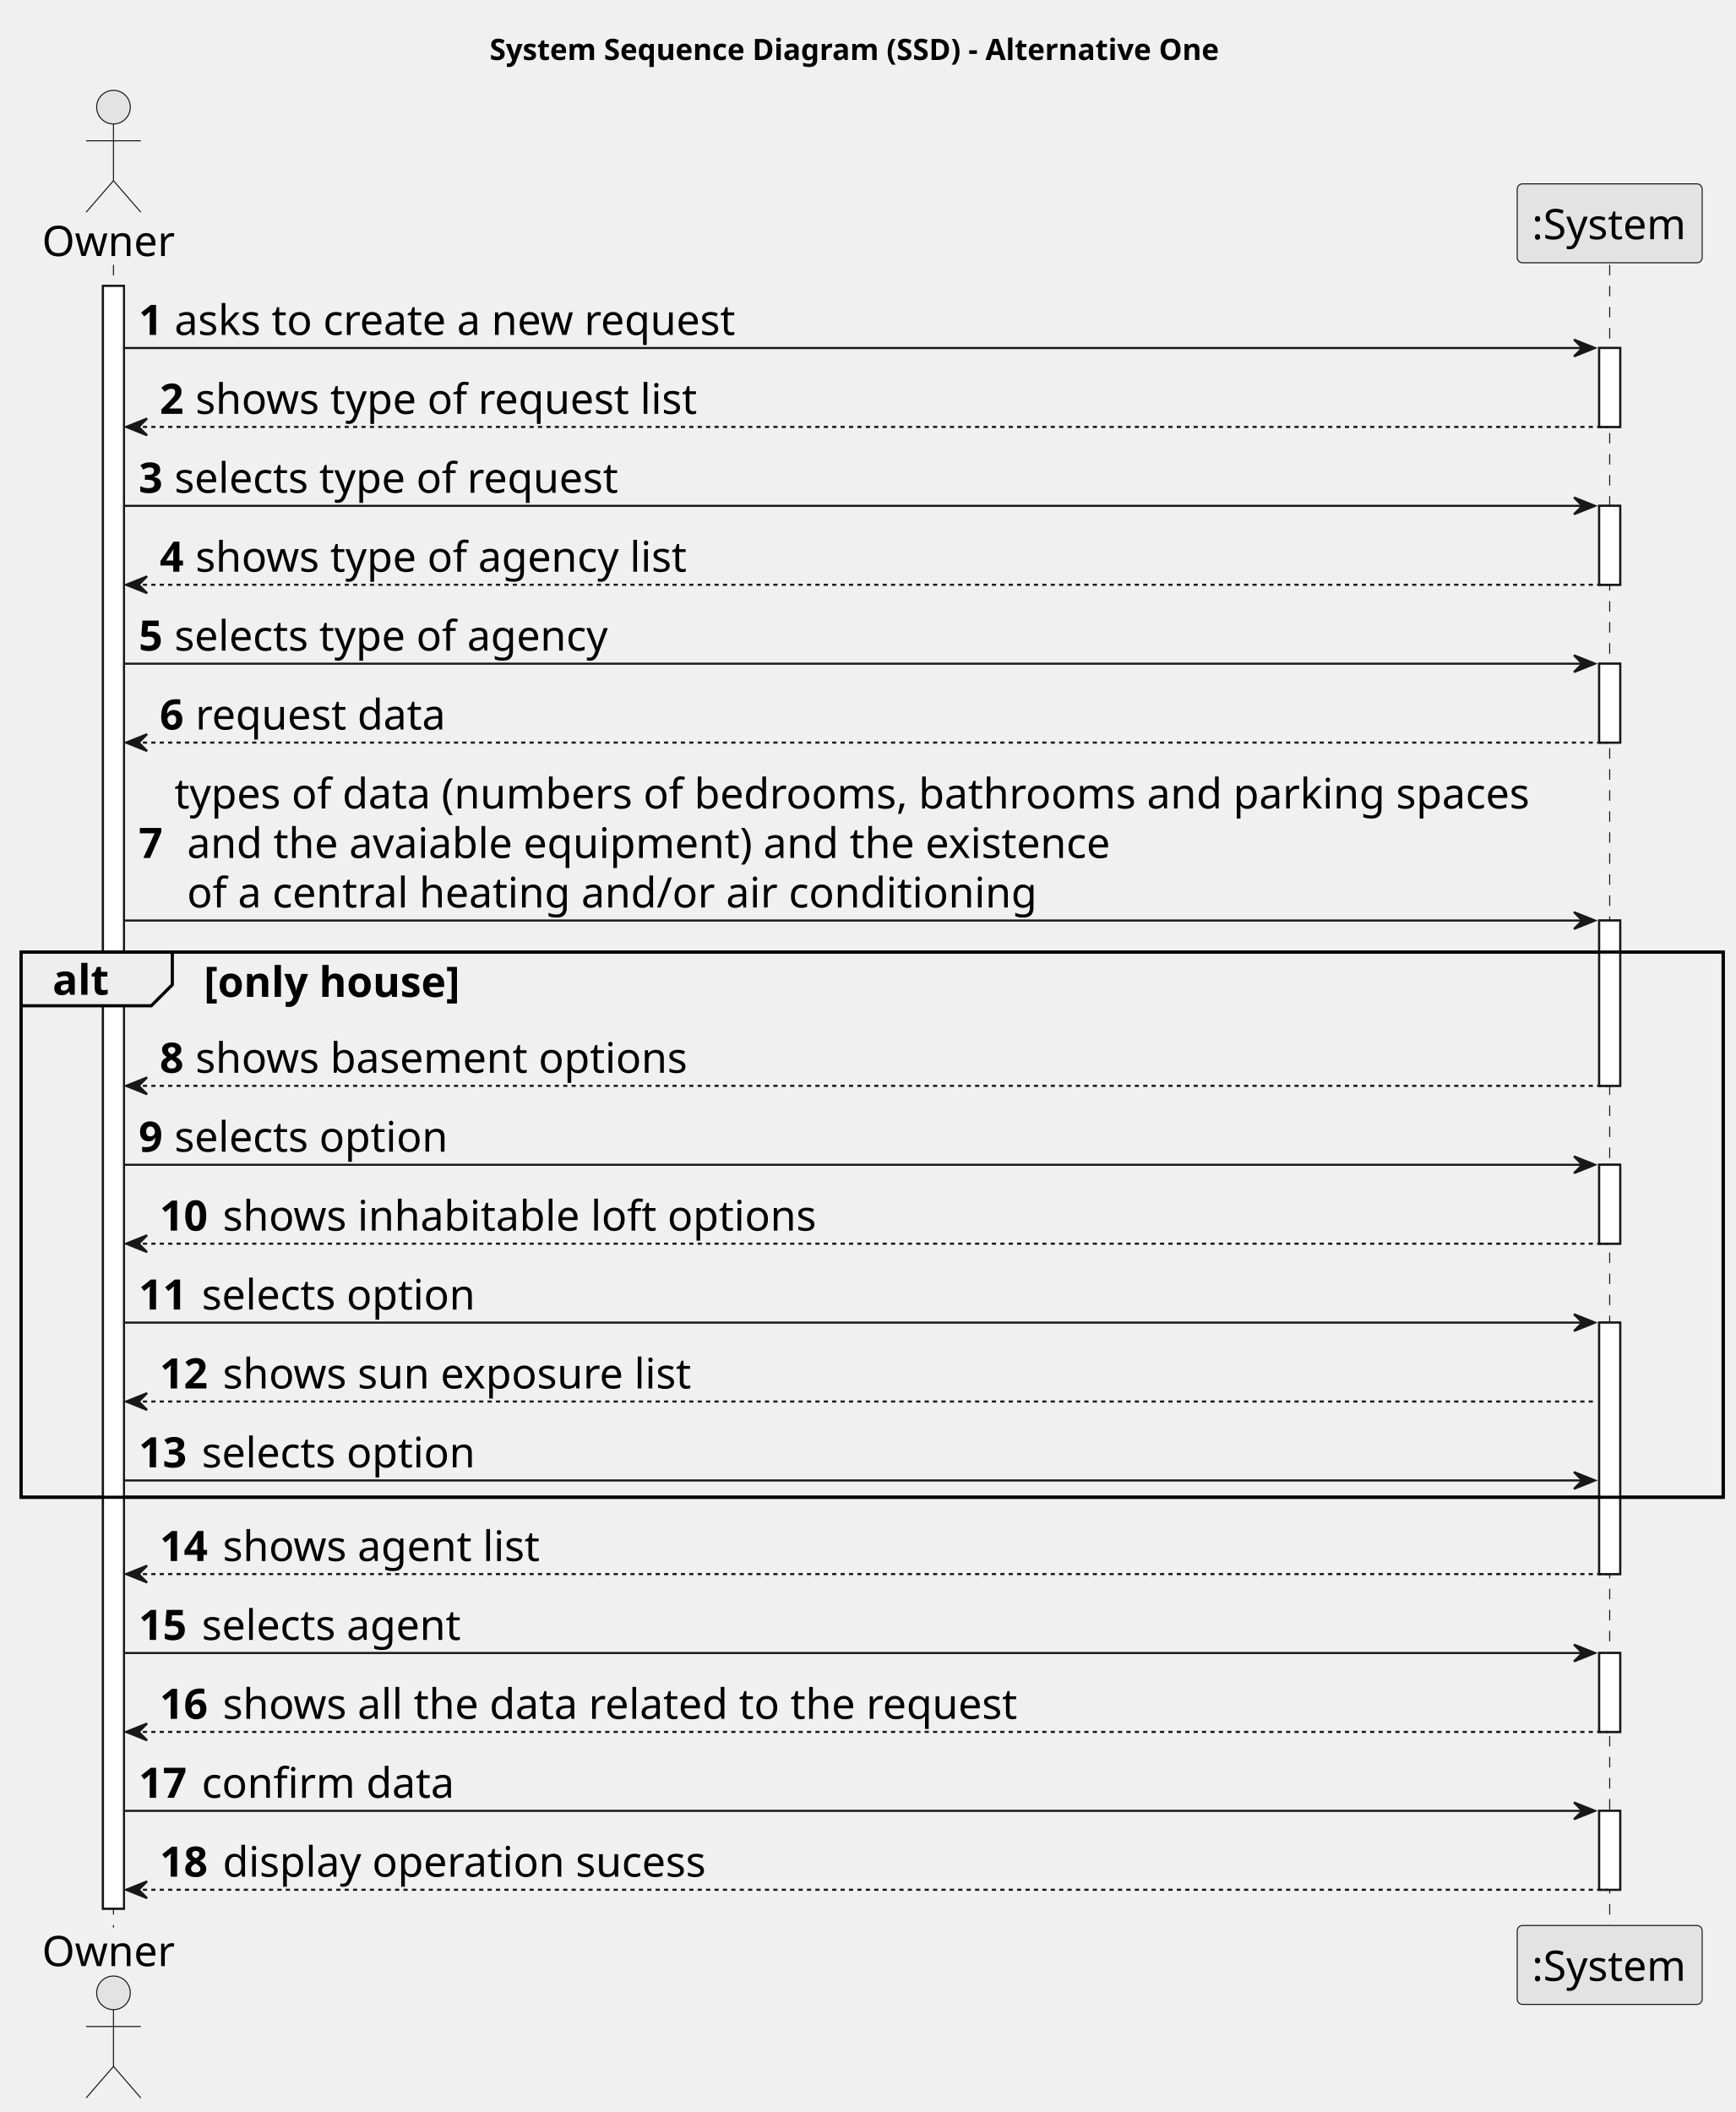
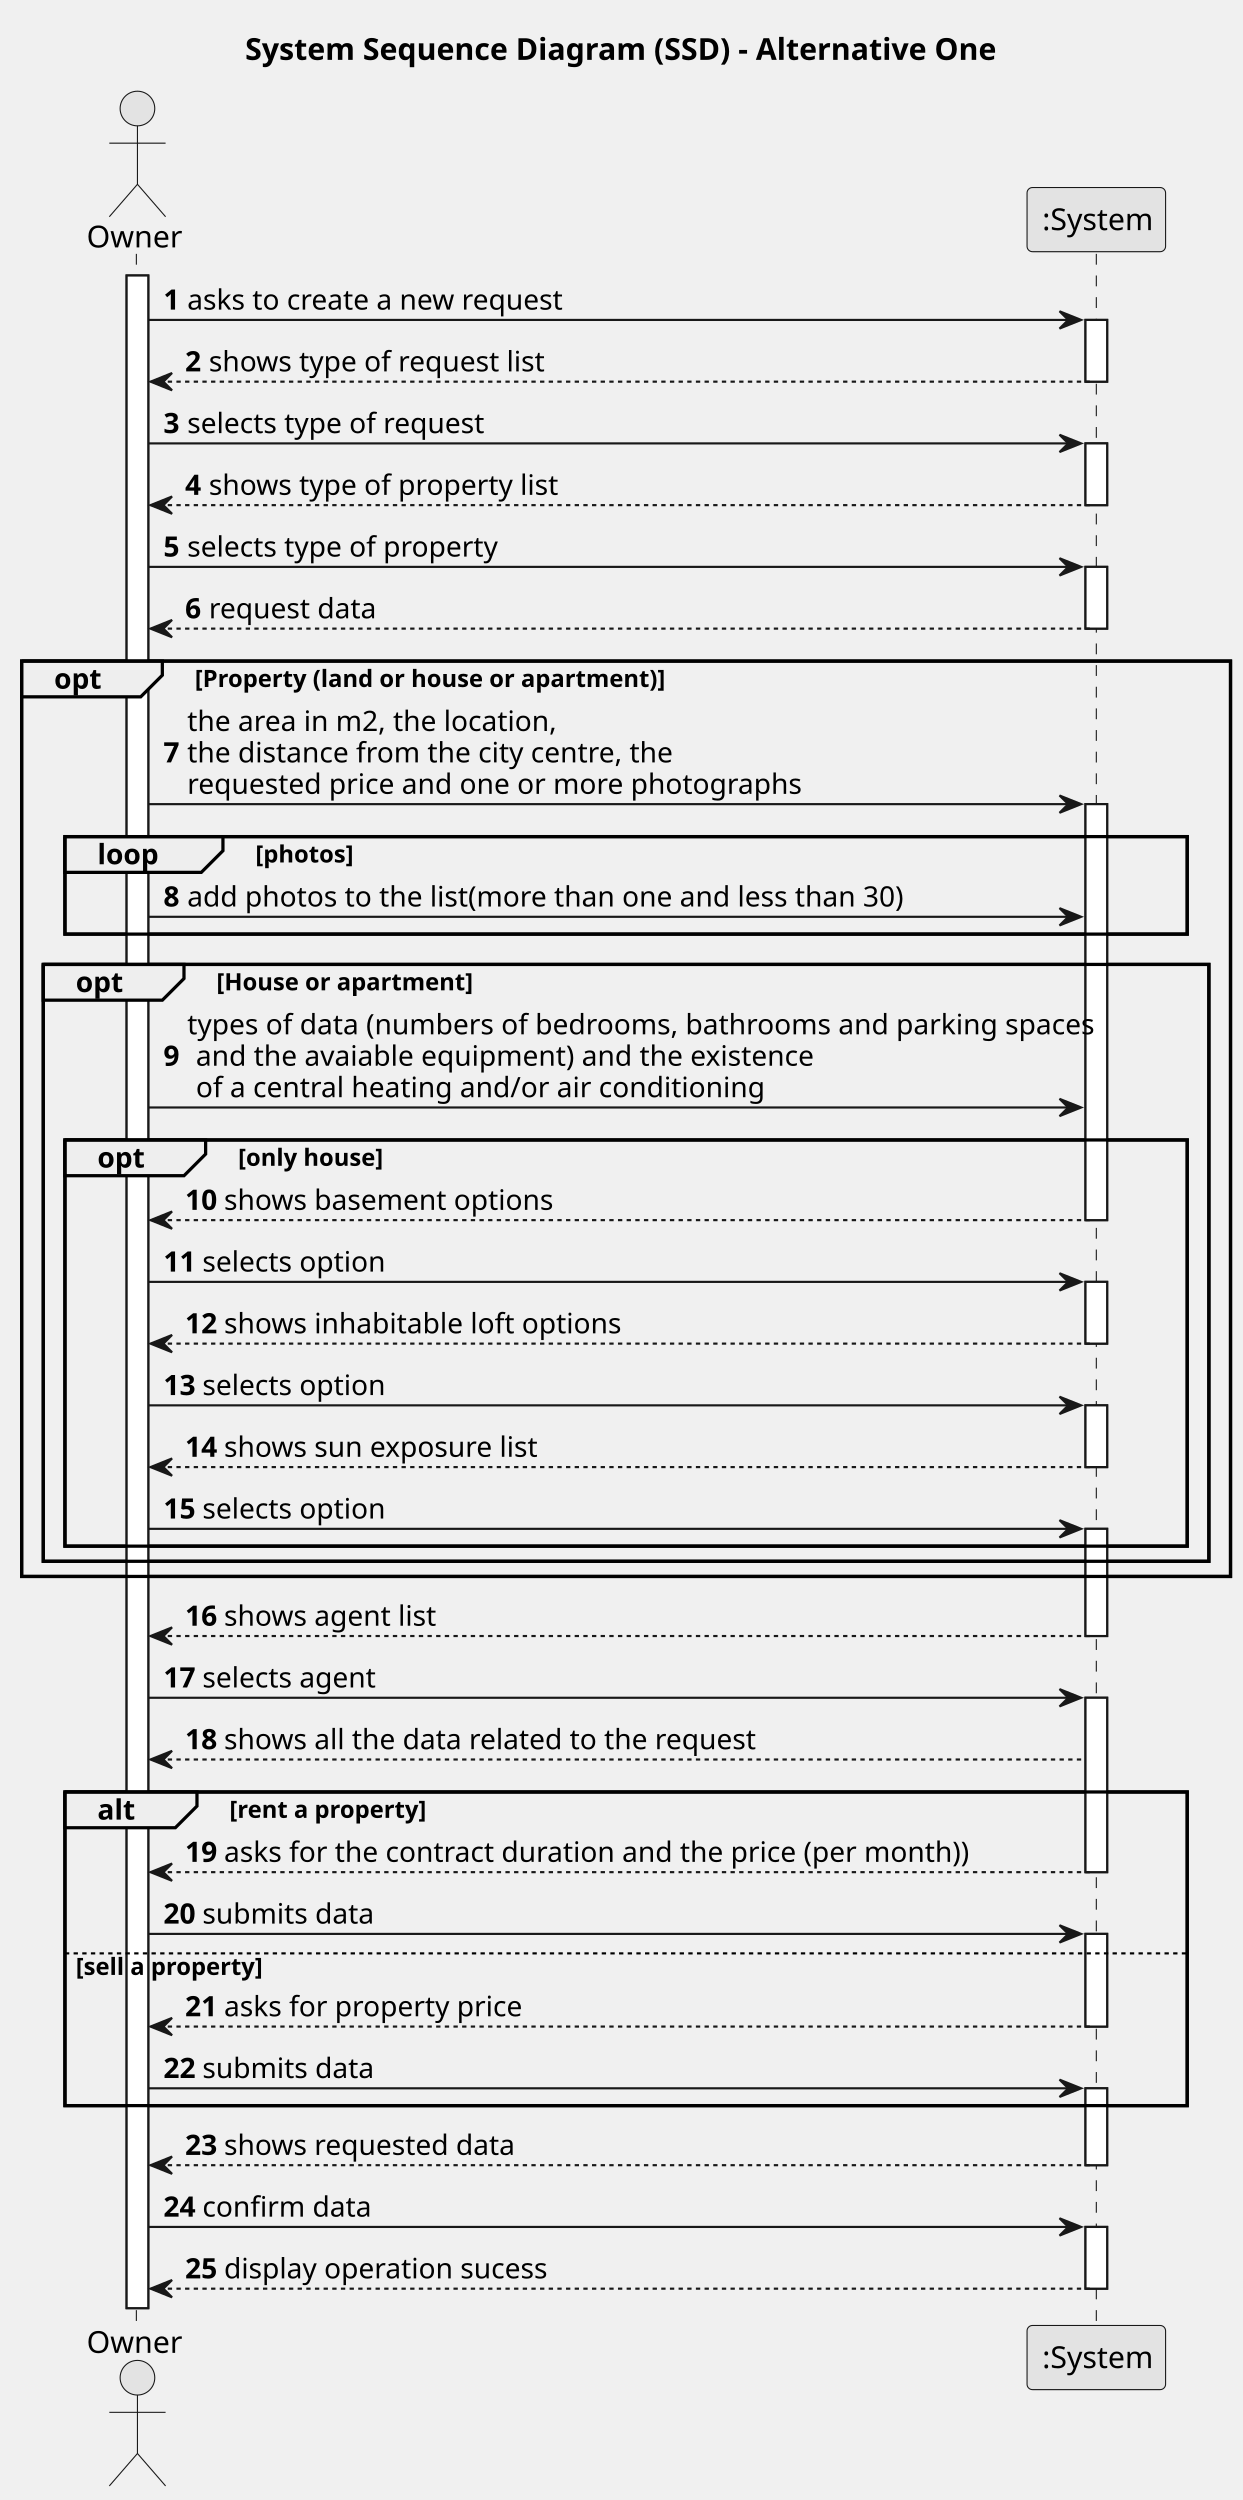
- <svg xmlns="http://www.w3.org/2000/svg" contentStyleType="text/css" height="1005px" preserveAspectRatio="none" style="width:826px;height:1005px;background:#FFFFFF;" version="1.1" viewBox="0 0 826 1005" width="826px" zoomAndPan="magnify">
+ <svg xmlns="http://www.w3.org/2000/svg" contentStyleType="text/css" height="1155px" preserveAspectRatio="none" style="width:574px;height:1155px;background:#FFFFFF;" version="1.1" viewBox="0 0 574 1155" width="574px" zoomAndPan="magnify">
  <defs />
  <g>
-     <text fill="#000000" font-family="sans-serif" font-size="14" font-weight="bold" lengthAdjust="spacing" textLength="363" x="233" y="28.535">System Sequence Diagram (SSD) - Alternative One</text>
-     <rect fill="#FFFFFF" height="772.203" style="stroke:#181818;stroke-width:1.0;" width="10" x="49" y="136.043" />
-     <rect fill="#FFFFFF" height="37.555" style="stroke:#181818;stroke-width:1.0;" width="10" x="761" y="165.598" />
-     <rect fill="#FFFFFF" height="37.555" style="stroke:#181818;stroke-width:1.0;" width="10" x="761" y="240.707" />
-     <rect fill="#FFFFFF" height="37.555" style="stroke:#181818;stroke-width:1.0;" width="10" x="761" y="315.816" />
-     <rect fill="#FFFFFF" height="78.664" style="stroke:#181818;stroke-width:1.0;" width="10" x="761" y="438.035" />
-     <rect fill="#FFFFFF" height="37.555" style="stroke:#181818;stroke-width:1.0;" width="10" x="761" y="554.254" />
-     <rect fill="#FFFFFF" height="119.664" style="stroke:#181818;stroke-width:1.0;" width="10" x="761" y="629.363" />
-     <rect fill="#FFFFFF" height="37.555" style="stroke:#181818;stroke-width:1.0;" width="10" x="761" y="786.582" />
-     <rect fill="#FFFFFF" height="37.555" style="stroke:#181818;stroke-width:1.0;" width="10" x="761" y="861.691" />
-     <rect fill="none" height="259.438" style="stroke:#000000;stroke-width:1.5;" width="810" x="10" y="453.035" />
-     <line style="stroke:#181818;stroke-width:0.5;stroke-dasharray:5.0,5.0;" x1="54" x2="54" y1="126.043" y2="917.246" />
-     <line style="stroke:#181818;stroke-width:0.5;stroke-dasharray:5.0,5.0;" x1="766" x2="766" y1="126.043" y2="917.246" />
-     <text fill="#000000" font-family="sans-serif" font-size="20" lengthAdjust="spacing" textLength="62" x="20" y="121.824">Owner</text>
-     <ellipse cx="54" cy="50.988" fill="#E3E3E3" rx="8" ry="8" style="stroke:#181818;stroke-width:0.5;" />
-     <path d="M54,58.988 L54,85.988 M41,66.988 L67,66.988 M54,85.988 L41,100.988 M54,85.988 L67,100.988 " fill="none" style="stroke:#181818;stroke-width:0.5;" />
-     <text fill="#000000" font-family="sans-serif" font-size="20" lengthAdjust="spacing" textLength="62" x="20" y="935.582">Owner</text>
-     <ellipse cx="54" cy="948.301" fill="#E3E3E3" rx="8" ry="8" style="stroke:#181818;stroke-width:0.5;" />
-     <path d="M54,956.301 L54,983.301 M41,964.301 L67,964.301 M54,983.301 L41,998.301 M54,983.301 L67,998.301 " fill="none" style="stroke:#181818;stroke-width:0.5;" />
-     <rect fill="#E3E3E3" height="37.555" rx="2.5" ry="2.5" style="stroke:#181818;stroke-width:0.5;" width="88" x="722" y="87.488" />
-     <text fill="#000000" font-family="sans-serif" font-size="20" lengthAdjust="spacing" textLength="74" x="729" y="113.824">:System</text>
-     <rect fill="#E3E3E3" height="37.555" rx="2.5" ry="2.5" style="stroke:#181818;stroke-width:0.5;" width="88" x="722" y="916.246" />
-     <text fill="#000000" font-family="sans-serif" font-size="20" lengthAdjust="spacing" textLength="74" x="729" y="942.582">:System</text>
-     <rect fill="#FFFFFF" height="772.203" style="stroke:#181818;stroke-width:1.0;" width="10" x="49" y="136.043" />
-     <rect fill="#FFFFFF" height="37.555" style="stroke:#181818;stroke-width:1.0;" width="10" x="761" y="165.598" />
-     <rect fill="#FFFFFF" height="37.555" style="stroke:#181818;stroke-width:1.0;" width="10" x="761" y="240.707" />
-     <rect fill="#FFFFFF" height="37.555" style="stroke:#181818;stroke-width:1.0;" width="10" x="761" y="315.816" />
-     <rect fill="#FFFFFF" height="78.664" style="stroke:#181818;stroke-width:1.0;" width="10" x="761" y="438.035" />
-     <rect fill="#FFFFFF" height="37.555" style="stroke:#181818;stroke-width:1.0;" width="10" x="761" y="554.254" />
-     <rect fill="#FFFFFF" height="119.664" style="stroke:#181818;stroke-width:1.0;" width="10" x="761" y="629.363" />
-     <rect fill="#FFFFFF" height="37.555" style="stroke:#181818;stroke-width:1.0;" width="10" x="761" y="786.582" />
-     <rect fill="#FFFFFF" height="37.555" style="stroke:#181818;stroke-width:1.0;" width="10" x="761" y="861.691" />
-     <polygon fill="#181818" points="749,161.598,759,165.598,749,169.598,753,165.598" style="stroke:#181818;stroke-width:1.0;" />
-     <line style="stroke:#181818;stroke-width:1.0;" x1="59" x2="755" y1="165.598" y2="165.598" />
-     <text fill="#000000" font-family="sans-serif" font-size="20" font-weight="bold" lengthAdjust="spacing" textLength="13" x="66" y="159.379">1</text>
-     <text fill="#000000" font-family="sans-serif" font-size="20" lengthAdjust="spacing" textLength="271" x="83" y="159.379">asks to create a new request</text>
-     <polygon fill="#181818" points="70,199.152,60,203.152,70,207.152,66,203.152" style="stroke:#181818;stroke-width:1.0;" />
-     <line style="stroke:#181818;stroke-width:1.0;stroke-dasharray:2.0,2.0;" x1="64" x2="765" y1="203.152" y2="203.152" />
-     <text fill="#000000" font-family="sans-serif" font-size="20" font-weight="bold" lengthAdjust="spacing" textLength="13" x="76" y="196.934">2</text>
-     <text fill="#000000" font-family="sans-serif" font-size="20" lengthAdjust="spacing" textLength="244" x="93" y="196.934">shows type of request list</text>
-     <polygon fill="#181818" points="749,236.707,759,240.707,749,244.707,753,240.707" style="stroke:#181818;stroke-width:1.0;" />
-     <line style="stroke:#181818;stroke-width:1.0;" x1="59" x2="755" y1="240.707" y2="240.707" />
-     <text fill="#000000" font-family="sans-serif" font-size="20" font-weight="bold" lengthAdjust="spacing" textLength="13" x="66" y="234.488">3</text>
-     <text fill="#000000" font-family="sans-serif" font-size="20" lengthAdjust="spacing" textLength="215" x="83" y="234.488">selects type of request</text>
-     <polygon fill="#181818" points="70,274.262,60,278.262,70,282.262,66,278.262" style="stroke:#181818;stroke-width:1.0;" />
-     <line style="stroke:#181818;stroke-width:1.0;stroke-dasharray:2.0,2.0;" x1="64" x2="765" y1="278.262" y2="278.262" />
-     <text fill="#000000" font-family="sans-serif" font-size="20" font-weight="bold" lengthAdjust="spacing" textLength="13" x="76" y="272.043">4</text>
-     <text fill="#000000" font-family="sans-serif" font-size="20" lengthAdjust="spacing" textLength="254" x="93" y="272.043">shows type of agency list</text>
-     <polygon fill="#181818" points="749,311.816,759,315.816,749,319.816,753,315.816" style="stroke:#181818;stroke-width:1.0;" />
-     <line style="stroke:#181818;stroke-width:1.0;" x1="59" x2="755" y1="315.816" y2="315.816" />
-     <text fill="#000000" font-family="sans-serif" font-size="20" font-weight="bold" lengthAdjust="spacing" textLength="13" x="66" y="309.598">5</text>
-     <text fill="#000000" font-family="sans-serif" font-size="20" lengthAdjust="spacing" textLength="225" x="83" y="309.598">selects type of agency</text>
-     <polygon fill="#181818" points="70,349.371,60,353.371,70,357.371,66,353.371" style="stroke:#181818;stroke-width:1.0;" />
-     <line style="stroke:#181818;stroke-width:1.0;stroke-dasharray:2.0,2.0;" x1="64" x2="765" y1="353.371" y2="353.371" />
-     <text fill="#000000" font-family="sans-serif" font-size="20" font-weight="bold" lengthAdjust="spacing" textLength="13" x="76" y="347.152">6</text>
-     <text fill="#000000" font-family="sans-serif" font-size="20" lengthAdjust="spacing" textLength="120" x="93" y="347.152">request data</text>
-     <polygon fill="#181818" points="749,434.035,759,438.035,749,442.035,753,438.035" style="stroke:#181818;stroke-width:1.0;" />
-     <line style="stroke:#181818;stroke-width:1.0;" x1="59" x2="755" y1="438.035" y2="438.035" />
-     <text fill="#000000" font-family="sans-serif" font-size="20" font-weight="bold" lengthAdjust="spacing" textLength="13" x="66" y="408.262">7</text>
-     <text fill="#000000" font-family="sans-serif" font-size="20" lengthAdjust="spacing" textLength="660" x="83" y="384.707">types of data (numbers of bedrooms, bathrooms and parking spaces</text>
-     <text fill="#000000" font-family="sans-serif" font-size="20" lengthAdjust="spacing" textLength="448" x="89" y="408.262">and the avaiable equipment) and the existence</text>
-     <text fill="#000000" font-family="sans-serif" font-size="20" lengthAdjust="spacing" textLength="413" x="89" y="431.816">of a central heating and/or air conditioning</text>
-     <path d="M10,453.035 L82,453.035 L82,468.59 L72,478.59 L10,478.59 L10,453.035 " fill="#EEEEEE" style="stroke:#000000;stroke-width:1.5;" />
-     <rect fill="none" height="259.438" style="stroke:#000000;stroke-width:1.5;" width="810" x="10" y="453.035" />
-     <text fill="#000000" font-family="sans-serif" font-size="20" font-weight="bold" lengthAdjust="spacing" textLength="27" x="25" y="473.371">alt</text>
-     <text fill="#000000" font-family="sans-serif" font-size="20" font-weight="bold" lengthAdjust="spacing" textLength="128" x="97" y="474.371">[only house]</text>
-     <polygon fill="#181818" points="70,512.699,60,516.699,70,520.699,66,516.699" style="stroke:#181818;stroke-width:1.0;" />
-     <line style="stroke:#181818;stroke-width:1.0;stroke-dasharray:2.0,2.0;" x1="64" x2="765" y1="516.699" y2="516.699" />
-     <text fill="#000000" font-family="sans-serif" font-size="20" font-weight="bold" lengthAdjust="spacing" textLength="13" x="76" y="510.481">8</text>
-     <text fill="#000000" font-family="sans-serif" font-size="20" lengthAdjust="spacing" textLength="237" x="93" y="510.481">shows basement options</text>
-     <polygon fill="#181818" points="749,550.254,759,554.254,749,558.254,753,554.254" style="stroke:#181818;stroke-width:1.0;" />
-     <line style="stroke:#181818;stroke-width:1.0;" x1="59" x2="755" y1="554.254" y2="554.254" />
-     <text fill="#000000" font-family="sans-serif" font-size="20" font-weight="bold" lengthAdjust="spacing" textLength="13" x="66" y="548.035">9</text>
-     <text fill="#000000" font-family="sans-serif" font-size="20" lengthAdjust="spacing" textLength="133" x="83" y="548.035">selects option</text>
-     <polygon fill="#181818" points="70,587.809,60,591.809,70,595.809,66,591.809" style="stroke:#181818;stroke-width:1.0;" />
-     <line style="stroke:#181818;stroke-width:1.0;stroke-dasharray:2.0,2.0;" x1="64" x2="765" y1="591.809" y2="591.809" />
-     <text fill="#000000" font-family="sans-serif" font-size="20" font-weight="bold" lengthAdjust="spacing" textLength="26" x="76" y="585.59">10</text>
-     <text fill="#000000" font-family="sans-serif" font-size="20" lengthAdjust="spacing" textLength="289" x="106" y="585.59">shows inhabitable loft options</text>
-     <polygon fill="#181818" points="749,625.363,759,629.363,749,633.363,753,629.363" style="stroke:#181818;stroke-width:1.0;" />
-     <line style="stroke:#181818;stroke-width:1.0;" x1="59" x2="755" y1="629.363" y2="629.363" />
-     <text fill="#000000" font-family="sans-serif" font-size="20" font-weight="bold" lengthAdjust="spacing" textLength="26" x="66" y="623.144">11</text>
-     <text fill="#000000" font-family="sans-serif" font-size="20" lengthAdjust="spacing" textLength="133" x="96" y="623.144">selects option</text>
-     <polygon fill="#181818" points="70,662.918,60,666.918,70,670.918,66,666.918" style="stroke:#181818;stroke-width:1.0;" />
-     <line style="stroke:#181818;stroke-width:1.0;stroke-dasharray:2.0,2.0;" x1="64" x2="760" y1="666.918" y2="666.918" />
-     <text fill="#000000" font-family="sans-serif" font-size="20" font-weight="bold" lengthAdjust="spacing" textLength="26" x="76" y="660.699">12</text>
-     <text fill="#000000" font-family="sans-serif" font-size="20" lengthAdjust="spacing" textLength="229" x="106" y="660.699">shows sun exposure list</text>
-     <polygon fill="#181818" points="749,700.473,759,704.473,749,708.473,753,704.473" style="stroke:#181818;stroke-width:1.0;" />
-     <line style="stroke:#181818;stroke-width:1.0;" x1="59" x2="755" y1="704.473" y2="704.473" />
-     <text fill="#000000" font-family="sans-serif" font-size="20" font-weight="bold" lengthAdjust="spacing" textLength="26" x="66" y="698.254">13</text>
-     <text fill="#000000" font-family="sans-serif" font-size="20" lengthAdjust="spacing" textLength="133" x="96" y="698.254">selects option</text>
-     <polygon fill="#181818" points="70,745.027,60,749.027,70,753.027,66,749.027" style="stroke:#181818;stroke-width:1.0;" />
-     <line style="stroke:#181818;stroke-width:1.0;stroke-dasharray:2.0,2.0;" x1="64" x2="765" y1="749.027" y2="749.027" />
-     <text fill="#000000" font-family="sans-serif" font-size="20" font-weight="bold" lengthAdjust="spacing" textLength="26" x="76" y="742.809">14</text>
-     <text fill="#000000" font-family="sans-serif" font-size="20" lengthAdjust="spacing" textLength="153" x="106" y="742.809">shows agent list</text>
-     <polygon fill="#181818" points="749,782.582,759,786.582,749,790.582,753,786.582" style="stroke:#181818;stroke-width:1.0;" />
-     <line style="stroke:#181818;stroke-width:1.0;" x1="59" x2="755" y1="786.582" y2="786.582" />
-     <text fill="#000000" font-family="sans-serif" font-size="20" font-weight="bold" lengthAdjust="spacing" textLength="26" x="66" y="780.363">15</text>
-     <text fill="#000000" font-family="sans-serif" font-size="20" lengthAdjust="spacing" textLength="124" x="96" y="780.363">selects agent</text>
-     <polygon fill="#181818" points="70,820.137,60,824.137,70,828.137,66,824.137" style="stroke:#181818;stroke-width:1.0;" />
-     <line style="stroke:#181818;stroke-width:1.0;stroke-dasharray:2.0,2.0;" x1="64" x2="765" y1="824.137" y2="824.137" />
-     <text fill="#000000" font-family="sans-serif" font-size="20" font-weight="bold" lengthAdjust="spacing" textLength="26" x="76" y="817.918">16</text>
-     <text fill="#000000" font-family="sans-serif" font-size="20" lengthAdjust="spacing" textLength="384" x="106" y="817.918">shows all the data related to the request</text>
-     <polygon fill="#181818" points="749,857.691,759,861.691,749,865.691,753,861.691" style="stroke:#181818;stroke-width:1.0;" />
-     <line style="stroke:#181818;stroke-width:1.0;" x1="59" x2="755" y1="861.691" y2="861.691" />
-     <text fill="#000000" font-family="sans-serif" font-size="20" font-weight="bold" lengthAdjust="spacing" textLength="26" x="66" y="855.473">17</text>
-     <text fill="#000000" font-family="sans-serif" font-size="20" lengthAdjust="spacing" textLength="122" x="96" y="855.473">confirm data</text>
-     <polygon fill="#181818" points="70,895.246,60,899.246,70,903.246,66,899.246" style="stroke:#181818;stroke-width:1.0;" />
-     <line style="stroke:#181818;stroke-width:1.0;stroke-dasharray:2.0,2.0;" x1="64" x2="765" y1="899.246" y2="899.246" />
-     <text fill="#000000" font-family="sans-serif" font-size="20" font-weight="bold" lengthAdjust="spacing" textLength="26" x="76" y="893.027">18</text>
-     <text fill="#000000" font-family="sans-serif" font-size="20" lengthAdjust="spacing" textLength="236" x="106" y="893.027">display operation sucess</text>
+     <text fill="#000000" font-family="sans-serif" font-size="14" font-weight="bold" lengthAdjust="spacing" textLength="351" x="113.25" y="27.674">System Sequence Diagram (SSD) - Alternative One</text>
+     <rect fill="#FFFFFF" height="939.086" style="stroke:#181818;stroke-width:1.0;" width="10" x="58.5" y="127.281" />
+     <rect fill="#FFFFFF" height="28.523" style="stroke:#181818;stroke-width:1.0;" width="10" x="501.5" y="147.805" />
+     <rect fill="#FFFFFF" height="28.523" style="stroke:#181818;stroke-width:1.0;" width="10" x="501.5" y="204.852" />
+     <rect fill="#FFFFFF" height="28.523" style="stroke:#181818;stroke-width:1.0;" width="10" x="501.5" y="261.898" />
+     <rect fill="#FFFFFF" height="192.188" style="stroke:#181818;stroke-width:1.0;" width="10" x="501.5" y="371.516" />
+     <rect fill="#FFFFFF" height="28.523" style="stroke:#181818;stroke-width:1.0;" width="10" x="501.5" y="592.227" />
+     <rect fill="#FFFFFF" height="28.523" style="stroke:#181818;stroke-width:1.0;" width="10" x="501.5" y="649.273" />
+     <rect fill="#FFFFFF" height="49.523" style="stroke:#181818;stroke-width:1.0;" width="10" x="501.5" y="706.32" />
+     <rect fill="#FFFFFF" height="80.57" style="stroke:#181818;stroke-width:1.0;" width="10" x="501.5" y="784.367" />
+     <rect fill="#FFFFFF" height="42.812" style="stroke:#181818;stroke-width:1.0;" width="10" x="501.5" y="893.461" />
+     <rect fill="#FFFFFF" height="35.523" style="stroke:#181818;stroke-width:1.0;" width="10" x="501.5" y="964.797" />
+     <rect fill="#FFFFFF" height="28.523" style="stroke:#181818;stroke-width:1.0;" width="10" x="501.5" y="1028.844" />
+     <rect fill="none" height="422.898" style="stroke:#000000;stroke-width:1.5;" width="558.5" x="10" y="305.422" />
+     <rect fill="none" height="45.047" style="stroke:#000000;stroke-width:1.5;" width="518.5" x="30" y="386.516" />
+     <rect fill="none" height="275.758" style="stroke:#000000;stroke-width:1.5;" width="538.5" x="20" y="445.562" />
+     <rect fill="none" height="187.664" style="stroke:#000000;stroke-width:1.5;" width="518.5" x="30" y="526.656" />
+     <rect fill="none" height="144.906" style="stroke:#000000;stroke-width:1.5;" width="518.5" x="30" y="827.891" />
+     <line style="stroke:#181818;stroke-width:0.5;stroke-dasharray:5.0,5.0;" x1="63" x2="63" y1="117.281" y2="1075.367" />
+     <line style="stroke:#181818;stroke-width:0.5;stroke-dasharray:5.0,5.0;" x1="506.5" x2="506.5" y1="117.281" y2="1075.367" />
+     <text fill="#000000" font-family="sans-serif" font-size="14" lengthAdjust="spacing" textLength="41" x="40" y="114.314">Owner</text>
+     <ellipse cx="63.5" cy="50.141" fill="#E3E3E3" rx="8" ry="8" style="stroke:#181818;stroke-width:0.5;" />
+     <path d="M63.5,58.141 L63.5,85.141 M50.5,66.141 L76.5,66.141 M63.5,85.141 L50.5,100.141 M63.5,85.141 L76.5,100.141 " fill="none" style="stroke:#181818;stroke-width:0.5;" />
+     <text fill="#000000" font-family="sans-serif" font-size="14" lengthAdjust="spacing" textLength="41" x="40" y="1087.041">Owner</text>
+     <ellipse cx="63.5" cy="1098.508" fill="#E3E3E3" rx="8" ry="8" style="stroke:#181818;stroke-width:0.5;" />
+     <path d="M63.5,1106.508 L63.5,1133.508 M50.5,1114.508 L76.5,1114.508 M63.5,1133.508 L50.5,1148.508 M63.5,1133.508 L76.5,1148.508 " fill="none" style="stroke:#181818;stroke-width:0.5;" />
+     <rect fill="#E3E3E3" height="29.641" rx="2.5" ry="2.5" style="stroke:#181818;stroke-width:0.5;" width="64" x="474.5" y="86.641" />
+     <text fill="#000000" font-family="sans-serif" font-size="14" lengthAdjust="spacing" textLength="50" x="481.5" y="106.314">:System</text>
+     <rect fill="#E3E3E3" height="29.641" rx="2.5" ry="2.5" style="stroke:#181818;stroke-width:0.5;" width="64" x="474.5" y="1074.367" />
+     <text fill="#000000" font-family="sans-serif" font-size="14" lengthAdjust="spacing" textLength="50" x="481.5" y="1094.041">:System</text>
+     <rect fill="#FFFFFF" height="939.086" style="stroke:#181818;stroke-width:1.0;" width="10" x="58.5" y="127.281" />
+     <rect fill="#FFFFFF" height="28.523" style="stroke:#181818;stroke-width:1.0;" width="10" x="501.5" y="147.805" />
+     <rect fill="#FFFFFF" height="28.523" style="stroke:#181818;stroke-width:1.0;" width="10" x="501.5" y="204.852" />
+     <rect fill="#FFFFFF" height="28.523" style="stroke:#181818;stroke-width:1.0;" width="10" x="501.5" y="261.898" />
+     <rect fill="#FFFFFF" height="192.188" style="stroke:#181818;stroke-width:1.0;" width="10" x="501.5" y="371.516" />
+     <rect fill="#FFFFFF" height="28.523" style="stroke:#181818;stroke-width:1.0;" width="10" x="501.5" y="592.227" />
+     <rect fill="#FFFFFF" height="28.523" style="stroke:#181818;stroke-width:1.0;" width="10" x="501.5" y="649.273" />
+     <rect fill="#FFFFFF" height="49.523" style="stroke:#181818;stroke-width:1.0;" width="10" x="501.5" y="706.32" />
+     <rect fill="#FFFFFF" height="80.57" style="stroke:#181818;stroke-width:1.0;" width="10" x="501.5" y="784.367" />
+     <rect fill="#FFFFFF" height="42.812" style="stroke:#181818;stroke-width:1.0;" width="10" x="501.5" y="893.461" />
+     <rect fill="#FFFFFF" height="35.523" style="stroke:#181818;stroke-width:1.0;" width="10" x="501.5" y="964.797" />
+     <rect fill="#FFFFFF" height="28.523" style="stroke:#181818;stroke-width:1.0;" width="10" x="501.5" y="1028.844" />
+     <polygon fill="#181818" points="489.5,143.805,499.5,147.805,489.5,151.805,493.5,147.805" style="stroke:#181818;stroke-width:1.0;" />
+     <line style="stroke:#181818;stroke-width:1.0;" x1="68.5" x2="495.5" y1="147.805" y2="147.805" />
+     <text fill="#000000" font-family="sans-serif" font-size="13" font-weight="bold" lengthAdjust="spacing" textLength="7" x="75.5" y="143.05">1</text>
+     <text fill="#000000" font-family="sans-serif" font-size="13" lengthAdjust="spacing" textLength="168" x="86.5" y="143.05">asks to create a new request</text>
+     <polygon fill="#181818" points="79.5,172.328,69.5,176.328,79.5,180.328,75.5,176.328" style="stroke:#181818;stroke-width:1.0;" />
+     <line style="stroke:#181818;stroke-width:1.0;stroke-dasharray:2.0,2.0;" x1="73.5" x2="505.5" y1="176.328" y2="176.328" />
+     <text fill="#000000" font-family="sans-serif" font-size="13" font-weight="bold" lengthAdjust="spacing" textLength="7" x="85.5" y="171.573">2</text>
+     <text fill="#000000" font-family="sans-serif" font-size="13" lengthAdjust="spacing" textLength="148" x="96.5" y="171.573">shows type of request list</text>
+     <polygon fill="#181818" points="489.5,200.852,499.5,204.852,489.5,208.852,493.5,204.852" style="stroke:#181818;stroke-width:1.0;" />
+     <line style="stroke:#181818;stroke-width:1.0;" x1="68.5" x2="495.5" y1="204.852" y2="204.852" />
+     <text fill="#000000" font-family="sans-serif" font-size="13" font-weight="bold" lengthAdjust="spacing" textLength="7" x="75.5" y="200.097">3</text>
+     <text fill="#000000" font-family="sans-serif" font-size="13" lengthAdjust="spacing" textLength="132" x="86.5" y="200.097">selects type of request</text>
+     <polygon fill="#181818" points="79.5,229.375,69.5,233.375,79.5,237.375,75.5,233.375" style="stroke:#181818;stroke-width:1.0;" />
+     <line style="stroke:#181818;stroke-width:1.0;stroke-dasharray:2.0,2.0;" x1="73.5" x2="505.5" y1="233.375" y2="233.375" />
+     <text fill="#000000" font-family="sans-serif" font-size="13" font-weight="bold" lengthAdjust="spacing" textLength="7" x="85.5" y="228.62">4</text>
+     <text fill="#000000" font-family="sans-serif" font-size="13" lengthAdjust="spacing" textLength="152" x="96.5" y="228.62">shows type of property list</text>
+     <polygon fill="#181818" points="489.5,257.898,499.5,261.898,489.5,265.898,493.5,261.898" style="stroke:#181818;stroke-width:1.0;" />
+     <line style="stroke:#181818;stroke-width:1.0;" x1="68.5" x2="495.5" y1="261.898" y2="261.898" />
+     <text fill="#000000" font-family="sans-serif" font-size="13" font-weight="bold" lengthAdjust="spacing" textLength="7" x="75.5" y="257.144">5</text>
+     <text fill="#000000" font-family="sans-serif" font-size="13" lengthAdjust="spacing" textLength="136" x="86.5" y="257.144">selects type of property</text>
+     <polygon fill="#181818" points="79.5,286.422,69.5,290.422,79.5,294.422,75.5,290.422" style="stroke:#181818;stroke-width:1.0;" />
+     <line style="stroke:#181818;stroke-width:1.0;stroke-dasharray:2.0,2.0;" x1="73.5" x2="505.5" y1="290.422" y2="290.422" />
+     <text fill="#000000" font-family="sans-serif" font-size="13" font-weight="bold" lengthAdjust="spacing" textLength="7" x="85.5" y="285.667">6</text>
+     <text fill="#000000" font-family="sans-serif" font-size="13" lengthAdjust="spacing" textLength="72" x="96.5" y="285.667">request data</text>
+     <path d="M10,305.422 L75,305.422 L75,311.945 L65,321.945 L10,321.945 L10,305.422 " fill="#EEEEEE" style="stroke:#000000;stroke-width:1.5;" />
+     <rect fill="none" height="422.898" style="stroke:#000000;stroke-width:1.5;" width="558.5" x="10" y="305.422" />
+     <text fill="#000000" font-family="sans-serif" font-size="13" font-weight="bold" lengthAdjust="spacing" textLength="20" x="25" y="318.19">opt</text>
+     <text fill="#000000" font-family="sans-serif" font-size="11" font-weight="bold" lengthAdjust="spacing" textLength="218" x="90" y="317.38">[Property (land or house or apartment)]</text>
+     <polygon fill="#181818" points="489.5,367.516,499.5,371.516,489.5,375.516,493.5,371.516" style="stroke:#181818;stroke-width:1.0;" />
+     <line style="stroke:#181818;stroke-width:1.0;" x1="68.5" x2="495.5" y1="371.516" y2="371.516" />
+     <text fill="#000000" font-family="sans-serif" font-size="13" font-weight="bold" lengthAdjust="spacing" textLength="7" x="75.5" y="352.237">7</text>
+     <text fill="#000000" font-family="sans-serif" font-size="13" lengthAdjust="spacing" textLength="162" x="86.5" y="337.714">the area in m2, the location,</text>
+     <text fill="#000000" font-family="sans-serif" font-size="13" lengthAdjust="spacing" textLength="213" x="86.5" y="352.237">the distance from the city centre, the</text>
+     <text fill="#000000" font-family="sans-serif" font-size="13" lengthAdjust="spacing" textLength="262" x="86.5" y="366.761">requested price and one or more photographs</text>
+     <path d="M30,386.516 L103,386.516 L103,393.039 L93,403.039 L30,403.039 L30,386.516 " fill="#EEEEEE" style="stroke:#000000;stroke-width:1.5;" />
+     <rect fill="none" height="45.047" style="stroke:#000000;stroke-width:1.5;" width="518.5" x="30" y="386.516" />
+     <text fill="#000000" font-family="sans-serif" font-size="13" font-weight="bold" lengthAdjust="spacing" textLength="28" x="45" y="399.284">loop</text>
+     <text fill="#000000" font-family="sans-serif" font-size="11" font-weight="bold" lengthAdjust="spacing" textLength="47" x="118" y="398.474">[photos]</text>
+     <polygon fill="#181818" points="489.5,419.562,499.5,423.562,489.5,427.562,493.5,423.562" style="stroke:#181818;stroke-width:1.0;" />
+     <line style="stroke:#181818;stroke-width:1.0;" x1="68.5" x2="495.5" y1="423.562" y2="423.562" />
+     <text fill="#000000" font-family="sans-serif" font-size="13" font-weight="bold" lengthAdjust="spacing" textLength="7" x="75.5" y="418.808">8</text>
+     <text fill="#000000" font-family="sans-serif" font-size="13" lengthAdjust="spacing" textLength="313" x="86.5" y="418.808">add photos to the list(more than one and less than 30)</text>
+     <path d="M20,445.562 L85,445.562 L85,452.086 L75,462.086 L20,462.086 L20,445.562 " fill="#EEEEEE" style="stroke:#000000;stroke-width:1.5;" />
+     <rect fill="none" height="275.758" style="stroke:#000000;stroke-width:1.5;" width="538.5" x="20" y="445.562" />
+     <text fill="#000000" font-family="sans-serif" font-size="13" font-weight="bold" lengthAdjust="spacing" textLength="20" x="35" y="458.331">opt</text>
+     <text fill="#000000" font-family="sans-serif" font-size="11" font-weight="bold" lengthAdjust="spacing" textLength="118" x="100" y="457.521">[House or apartment]</text>
+     <polygon fill="#181818" points="489.5,507.656,499.5,511.656,489.5,515.656,493.5,511.656" style="stroke:#181818;stroke-width:1.0;" />
+     <line style="stroke:#181818;stroke-width:1.0;" x1="68.5" x2="495.5" y1="511.656" y2="511.656" />
+     <text fill="#000000" font-family="sans-serif" font-size="13" font-weight="bold" lengthAdjust="spacing" textLength="7" x="75.5" y="492.378">9</text>
+     <text fill="#000000" font-family="sans-serif" font-size="13" lengthAdjust="spacing" textLength="394" x="86.5" y="477.854">types of data (numbers of bedrooms, bathrooms and parking spaces</text>
+     <text fill="#000000" font-family="sans-serif" font-size="13" lengthAdjust="spacing" textLength="268" x="90.5" y="492.378">and the avaiable equipment) and the existence</text>
+     <text fill="#000000" font-family="sans-serif" font-size="13" lengthAdjust="spacing" textLength="241" x="90.5" y="506.901">of a central heating and/or air conditioning</text>
+     <path d="M30,526.656 L95,526.656 L95,533.18 L85,543.18 L30,543.18 L30,526.656 " fill="#EEEEEE" style="stroke:#000000;stroke-width:1.5;" />
+     <rect fill="none" height="187.664" style="stroke:#000000;stroke-width:1.5;" width="518.5" x="30" y="526.656" />
+     <text fill="#000000" font-family="sans-serif" font-size="13" font-weight="bold" lengthAdjust="spacing" textLength="20" x="45" y="539.425">opt</text>
+     <text fill="#000000" font-family="sans-serif" font-size="11" font-weight="bold" lengthAdjust="spacing" textLength="69" x="110" y="538.614">[only house]</text>
+     <polygon fill="#181818" points="79.5,559.703,69.5,563.703,79.5,567.703,75.5,563.703" style="stroke:#181818;stroke-width:1.0;" />
+     <line style="stroke:#181818;stroke-width:1.0;stroke-dasharray:2.0,2.0;" x1="73.5" x2="505.5" y1="563.703" y2="563.703" />
+     <text fill="#000000" font-family="sans-serif" font-size="13" font-weight="bold" lengthAdjust="spacing" textLength="14" x="85.5" y="558.948">10</text>
+     <text fill="#000000" font-family="sans-serif" font-size="13" lengthAdjust="spacing" textLength="144" x="103.5" y="558.948">shows basement options</text>
+     <polygon fill="#181818" points="489.5,588.227,499.5,592.227,489.5,596.227,493.5,592.227" style="stroke:#181818;stroke-width:1.0;" />
+     <line style="stroke:#181818;stroke-width:1.0;" x1="68.5" x2="495.5" y1="592.227" y2="592.227" />
+     <text fill="#000000" font-family="sans-serif" font-size="13" font-weight="bold" lengthAdjust="spacing" textLength="14" x="75.5" y="587.472">11</text>
+     <text fill="#000000" font-family="sans-serif" font-size="13" lengthAdjust="spacing" textLength="81" x="93.5" y="587.472">selects option</text>
+     <polygon fill="#181818" points="79.5,616.75,69.5,620.75,79.5,624.75,75.5,620.75" style="stroke:#181818;stroke-width:1.0;" />
+     <line style="stroke:#181818;stroke-width:1.0;stroke-dasharray:2.0,2.0;" x1="73.5" x2="505.5" y1="620.75" y2="620.75" />
+     <text fill="#000000" font-family="sans-serif" font-size="13" font-weight="bold" lengthAdjust="spacing" textLength="14" x="85.5" y="615.995">12</text>
+     <text fill="#000000" font-family="sans-serif" font-size="13" lengthAdjust="spacing" textLength="170" x="103.5" y="615.995">shows inhabitable loft options</text>
+     <polygon fill="#181818" points="489.5,645.273,499.5,649.273,489.5,653.273,493.5,649.273" style="stroke:#181818;stroke-width:1.0;" />
+     <line style="stroke:#181818;stroke-width:1.0;" x1="68.5" x2="495.5" y1="649.273" y2="649.273" />
+     <text fill="#000000" font-family="sans-serif" font-size="13" font-weight="bold" lengthAdjust="spacing" textLength="14" x="75.5" y="644.519">13</text>
+     <text fill="#000000" font-family="sans-serif" font-size="13" lengthAdjust="spacing" textLength="81" x="93.5" y="644.519">selects option</text>
+     <polygon fill="#181818" points="79.5,673.797,69.5,677.797,79.5,681.797,75.5,677.797" style="stroke:#181818;stroke-width:1.0;" />
+     <line style="stroke:#181818;stroke-width:1.0;stroke-dasharray:2.0,2.0;" x1="73.5" x2="505.5" y1="677.797" y2="677.797" />
+     <text fill="#000000" font-family="sans-serif" font-size="13" font-weight="bold" lengthAdjust="spacing" textLength="14" x="85.5" y="673.042">14</text>
+     <text fill="#000000" font-family="sans-serif" font-size="13" lengthAdjust="spacing" textLength="140" x="103.5" y="673.042">shows sun exposure list</text>
+     <polygon fill="#181818" points="489.5,702.32,499.5,706.32,489.5,710.32,493.5,706.32" style="stroke:#181818;stroke-width:1.0;" />
+     <line style="stroke:#181818;stroke-width:1.0;" x1="68.5" x2="495.5" y1="706.32" y2="706.32" />
+     <text fill="#000000" font-family="sans-serif" font-size="13" font-weight="bold" lengthAdjust="spacing" textLength="14" x="75.5" y="701.565">15</text>
+     <text fill="#000000" font-family="sans-serif" font-size="13" lengthAdjust="spacing" textLength="81" x="93.5" y="701.565">selects option</text>
+     <polygon fill="#181818" points="79.5,751.844,69.5,755.844,79.5,759.844,75.5,755.844" style="stroke:#181818;stroke-width:1.0;" />
+     <line style="stroke:#181818;stroke-width:1.0;stroke-dasharray:2.0,2.0;" x1="73.5" x2="505.5" y1="755.844" y2="755.844" />
+     <text fill="#000000" font-family="sans-serif" font-size="13" font-weight="bold" lengthAdjust="spacing" textLength="14" x="85.5" y="751.089">16</text>
+     <text fill="#000000" font-family="sans-serif" font-size="13" lengthAdjust="spacing" textLength="94" x="103.5" y="751.089">shows agent list</text>
+     <polygon fill="#181818" points="489.5,780.367,499.5,784.367,489.5,788.367,493.5,784.367" style="stroke:#181818;stroke-width:1.0;" />
+     <line style="stroke:#181818;stroke-width:1.0;" x1="68.5" x2="495.5" y1="784.367" y2="784.367" />
+     <text fill="#000000" font-family="sans-serif" font-size="13" font-weight="bold" lengthAdjust="spacing" textLength="14" x="75.5" y="779.612">17</text>
+     <text fill="#000000" font-family="sans-serif" font-size="13" lengthAdjust="spacing" textLength="78" x="93.5" y="779.612">selects agent</text>
+     <polygon fill="#181818" points="79.5,808.891,69.5,812.891,79.5,816.891,75.5,812.891" style="stroke:#181818;stroke-width:1.0;" />
+     <line style="stroke:#181818;stroke-width:1.0;stroke-dasharray:2.0,2.0;" x1="73.5" x2="500.5" y1="812.891" y2="812.891" />
+     <text fill="#000000" font-family="sans-serif" font-size="13" font-weight="bold" lengthAdjust="spacing" textLength="14" x="85.5" y="808.136">18</text>
+     <text fill="#000000" font-family="sans-serif" font-size="13" lengthAdjust="spacing" textLength="232" x="103.5" y="808.136">shows all the data related to the request</text>
+     <path d="M30,827.891 L91,827.891 L91,834.414 L81,844.414 L30,844.414 L30,827.891 " fill="#EEEEEE" style="stroke:#000000;stroke-width:1.5;" />
+     <rect fill="none" height="144.906" style="stroke:#000000;stroke-width:1.5;" width="518.5" x="30" y="827.891" />
+     <text fill="#000000" font-family="sans-serif" font-size="13" font-weight="bold" lengthAdjust="spacing" textLength="16" x="45" y="840.659">alt</text>
+     <text fill="#000000" font-family="sans-serif" font-size="11" font-weight="bold" lengthAdjust="spacing" textLength="91" x="106" y="839.849">[rent a property]</text>
+     <polygon fill="#181818" points="79.5,860.938,69.5,864.938,79.5,868.938,75.5,864.938" style="stroke:#181818;stroke-width:1.0;" />
+     <line style="stroke:#181818;stroke-width:1.0;stroke-dasharray:2.0,2.0;" x1="73.5" x2="505.5" y1="864.938" y2="864.938" />
+     <text fill="#000000" font-family="sans-serif" font-size="13" font-weight="bold" lengthAdjust="spacing" textLength="14" x="85.5" y="860.183">19</text>
+     <text fill="#000000" font-family="sans-serif" font-size="13" lengthAdjust="spacing" textLength="322" x="103.5" y="860.183">asks for the contract duration and the price (per month))</text>
+     <polygon fill="#181818" points="489.5,889.461,499.5,893.461,489.5,897.461,493.5,893.461" style="stroke:#181818;stroke-width:1.0;" />
+     <line style="stroke:#181818;stroke-width:1.0;" x1="68.5" x2="495.5" y1="893.461" y2="893.461" />
+     <text fill="#000000" font-family="sans-serif" font-size="13" font-weight="bold" lengthAdjust="spacing" textLength="14" x="75.5" y="888.706">20</text>
+     <text fill="#000000" font-family="sans-serif" font-size="13" lengthAdjust="spacing" textLength="75" x="93.5" y="888.706">submits data</text>
+     <line style="stroke:#000000;stroke-width:1.0;stroke-dasharray:2.0,2.0;" x1="30" x2="548.5" y1="902.461" y2="902.461" />
+     <text fill="#000000" font-family="sans-serif" font-size="11" font-weight="bold" lengthAdjust="spacing" textLength="88" x="35" y="912.419">[sell a property]</text>
+     <polygon fill="#181818" points="79.5,932.273,69.5,936.273,79.5,940.273,75.5,936.273" style="stroke:#181818;stroke-width:1.0;" />
+     <line style="stroke:#181818;stroke-width:1.0;stroke-dasharray:2.0,2.0;" x1="73.5" x2="505.5" y1="936.273" y2="936.273" />
+     <text fill="#000000" font-family="sans-serif" font-size="13" font-weight="bold" lengthAdjust="spacing" textLength="14" x="85.5" y="931.519">21</text>
+     <text fill="#000000" font-family="sans-serif" font-size="13" lengthAdjust="spacing" textLength="129" x="103.5" y="931.519">asks for property price</text>
+     <polygon fill="#181818" points="489.5,960.797,499.5,964.797,489.5,968.797,493.5,964.797" style="stroke:#181818;stroke-width:1.0;" />
+     <line style="stroke:#181818;stroke-width:1.0;" x1="68.5" x2="495.5" y1="964.797" y2="964.797" />
+     <text fill="#000000" font-family="sans-serif" font-size="13" font-weight="bold" lengthAdjust="spacing" textLength="14" x="75.5" y="960.042">22</text>
+     <text fill="#000000" font-family="sans-serif" font-size="13" lengthAdjust="spacing" textLength="75" x="93.5" y="960.042">submits data</text>
+     <polygon fill="#181818" points="79.5,996.32,69.5,1000.32,79.5,1004.32,75.5,1000.32" style="stroke:#181818;stroke-width:1.0;" />
+     <line style="stroke:#181818;stroke-width:1.0;stroke-dasharray:2.0,2.0;" x1="73.5" x2="505.5" y1="1000.32" y2="1000.32" />
+     <text fill="#000000" font-family="sans-serif" font-size="13" font-weight="bold" lengthAdjust="spacing" textLength="14" x="85.5" y="995.565">23</text>
+     <text fill="#000000" font-family="sans-serif" font-size="13" lengthAdjust="spacing" textLength="127" x="103.5" y="995.565">shows requested data</text>
+     <polygon fill="#181818" points="489.5,1024.844,499.5,1028.844,489.5,1032.844,493.5,1028.844" style="stroke:#181818;stroke-width:1.0;" />
+     <line style="stroke:#181818;stroke-width:1.0;" x1="68.5" x2="495.5" y1="1028.844" y2="1028.844" />
+     <text fill="#000000" font-family="sans-serif" font-size="13" font-weight="bold" lengthAdjust="spacing" textLength="14" x="75.5" y="1024.089">24</text>
+     <text fill="#000000" font-family="sans-serif" font-size="13" lengthAdjust="spacing" textLength="71" x="93.5" y="1024.089">confirm data</text>
+     <polygon fill="#181818" points="79.5,1053.367,69.5,1057.367,79.5,1061.367,75.5,1057.367" style="stroke:#181818;stroke-width:1.0;" />
+     <line style="stroke:#181818;stroke-width:1.0;stroke-dasharray:2.0,2.0;" x1="73.5" x2="505.5" y1="1057.367" y2="1057.367" />
+     <text fill="#000000" font-family="sans-serif" font-size="13" font-weight="bold" lengthAdjust="spacing" textLength="14" x="85.5" y="1052.612">25</text>
+     <text fill="#000000" font-family="sans-serif" font-size="13" lengthAdjust="spacing" textLength="144" x="103.5" y="1052.612">display operation sucess</text>
  </g>
</svg>
